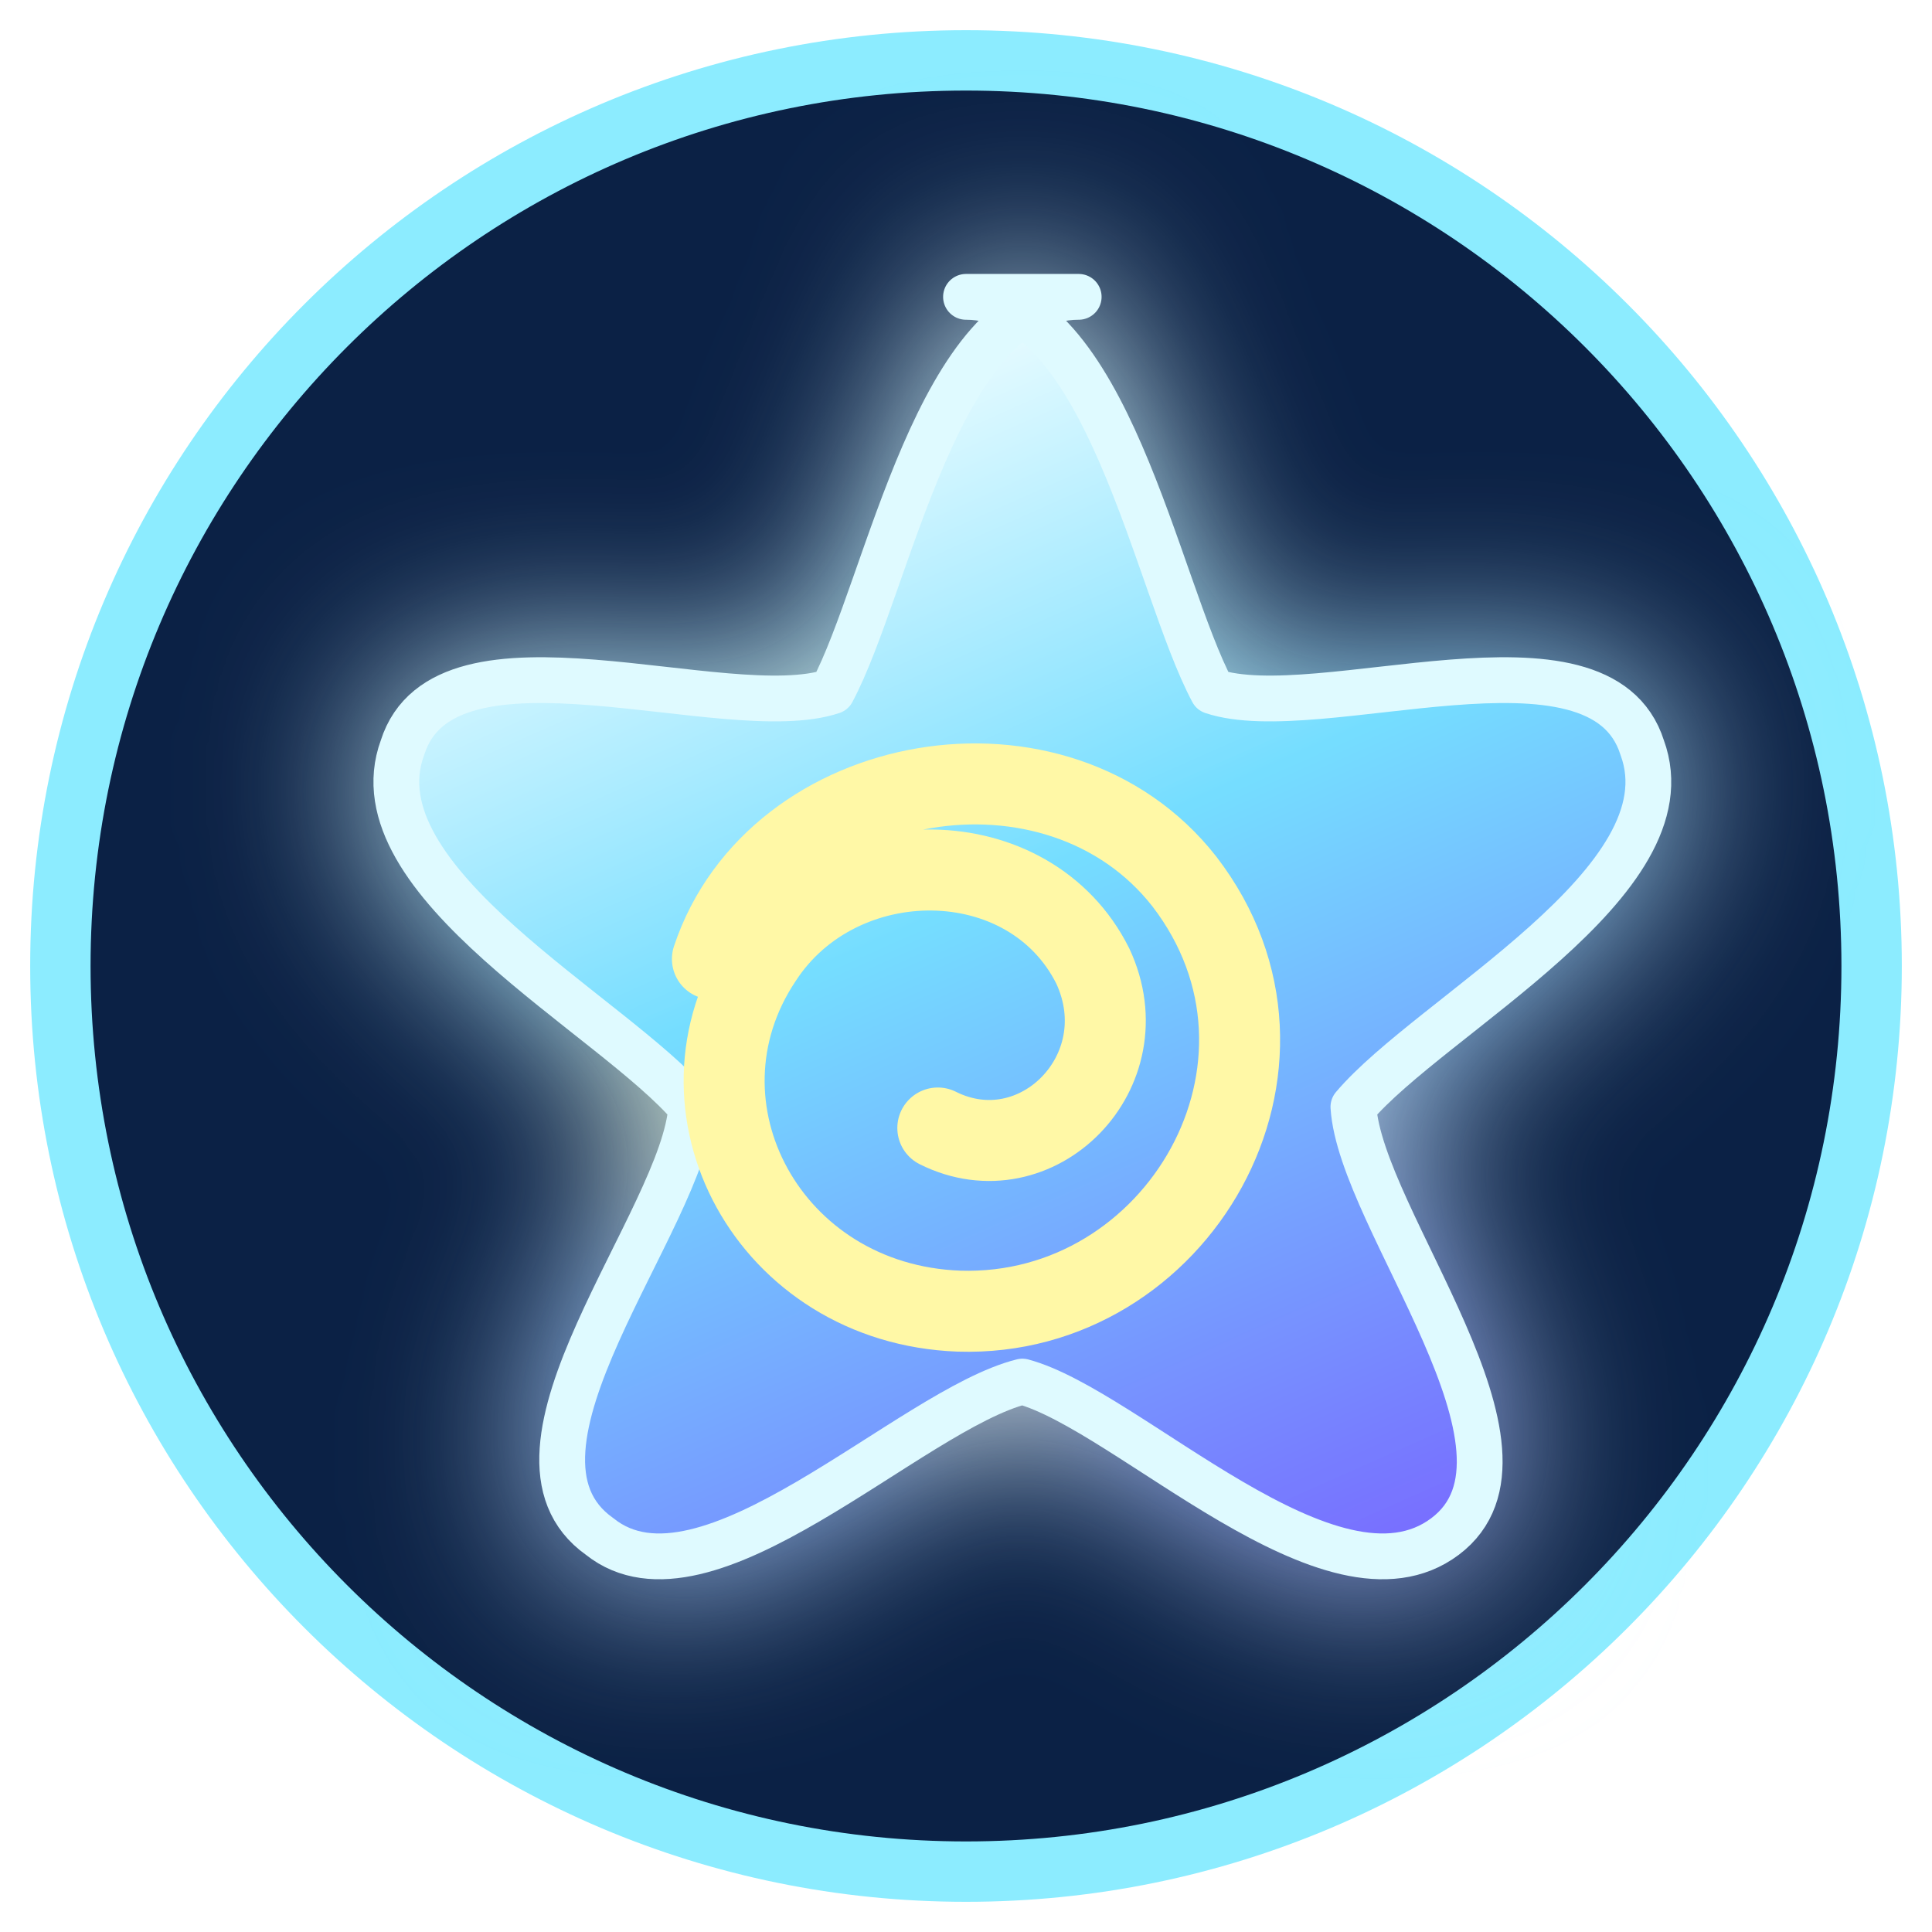
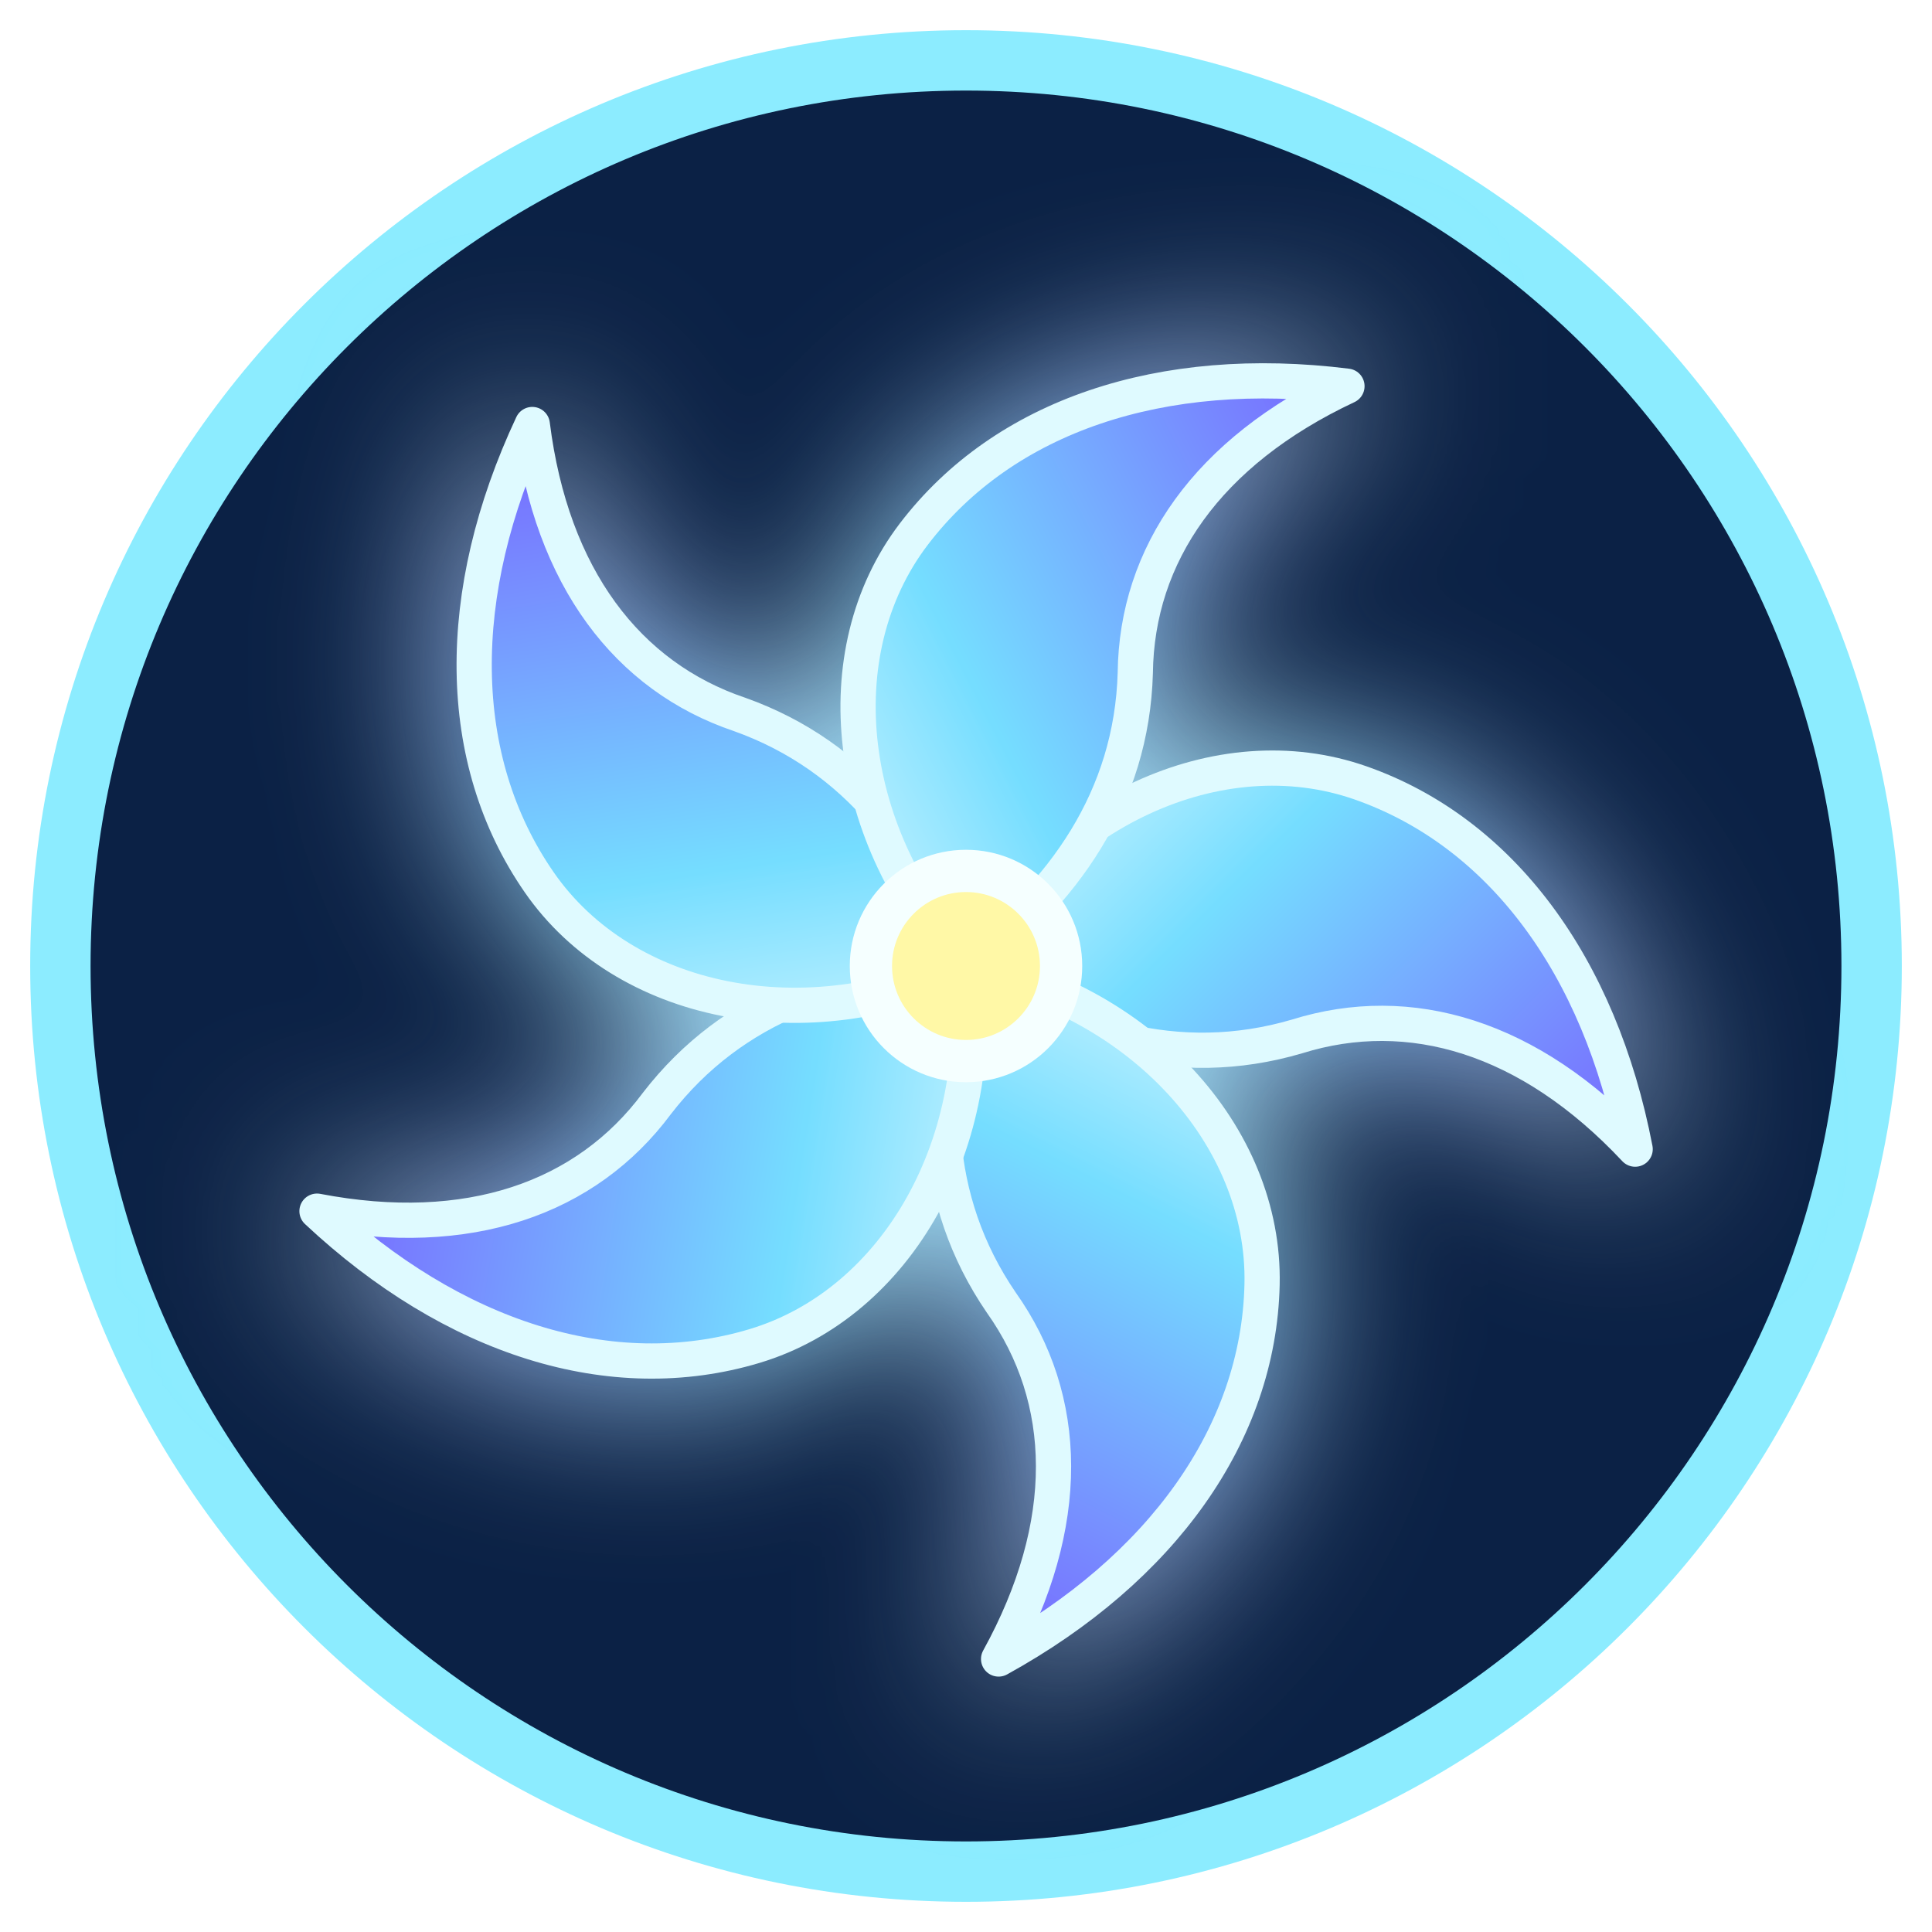
<svg xmlns="http://www.w3.org/2000/svg" width="64" height="64" viewBox="0 0 64 64">
  <defs>
    <radialGradient id="space" cx="0" cy="0" r="1" gradientTransform="translate(23 18) rotate(53) scale(54)">
      <stop stop-color="#245c91" />
      <stop offset=".5" stop-color="#0b2348" />
      <stop offset="1" stop-color="#030817" />
    </radialGradient>
-     <linearGradient id="star" x1="10" y1="3" x2="18" y2="21" gradientUnits="userSpaceOnUse">
+     <linearGradient id="arms" x1="12" y1="8" x2="20" y2="16" gradientUnits="userSpaceOnUse">
      <stop stop-color="#f6ffff" />
      <stop offset=".42" stop-color="#74ddff" />
      <stop offset="1" stop-color="#7867ff" />
    </linearGradient>
+     <path id="spiral-arm" d="M12 12c1.2-2.2 3.6-3.3 5.6-2.6 2 .7 3.4 2.6 3.9 5.2-1.5-1.6-3.2-2.1-4.8-1.6-1.7.5-3.3 0-4.7-1Z" />
    <filter id="glow" x="-40%" y="-40%" width="180%" height="180%">
      <feGaussianBlur stdDeviation="1.25" result="blur" />
      <feMerge>
        <feMergeNode in="blur" />
        <feMergeNode in="SourceGraphic" />
      </feMerge>
    </filter>
  </defs>
  <circle cx="32" cy="32" r="30" fill="url(#space)" stroke="#8cecff" stroke-width="2" />
  <g transform="translate(4 4) scale(2.333333)" filter="url(#glow)">
-     <path d="M12 2.5c2 0 2.7 4.1 3.5 5.6 1.5.5 5.5-1.1 6.1.8.7 1.9-3 3.8-4.1 5.1.1 1.6 2.9 4.9 1.3 6.1-1.6 1.2-4.5-1.8-6-2.2-1.6.4-4.5 3.4-6 2.2-1.7-1.2 1.2-4.5 1.3-6.1-1.1-1.3-4.8-3.2-4.1-5.1.6-1.9 4.6-.3 6.1-.8.8-1.5 1.5-5.6 3.5-5.6Z" fill="url(#star)" stroke="#dffaff" stroke-width=".65" stroke-linejoin="round" />
-     <path d="M8.4 11.9c.9-2.7 4.9-3.4 6.7-1.1 2 2.6-.1 6.2-3.2 6.1-2.7-.1-4.2-2.9-2.8-5 1.1-1.7 3.8-1.7 4.7.1.7 1.5-.8 3-2.2 2.3" fill="none" stroke="#fff8a6" stroke-width="1.15" stroke-linecap="round" />
+     <g fill="url(#arms)" stroke="#dffaff" stroke-width=".5" stroke-linejoin="round">
+       <use href="#spiral-arm" />
+       <use href="#spiral-arm" transform="rotate(72 12 12)" />
+       <use href="#spiral-arm" transform="rotate(144 12 12)" />
+       <use href="#spiral-arm" transform="rotate(216 12 12)" />
+       <use href="#spiral-arm" transform="rotate(288 12 12)" />
+     </g>
+     <circle cx="12" cy="12" r="1.35" fill="#fff8a6" stroke="#f5ffff" stroke-width=".6" />
  </g>
</svg>
